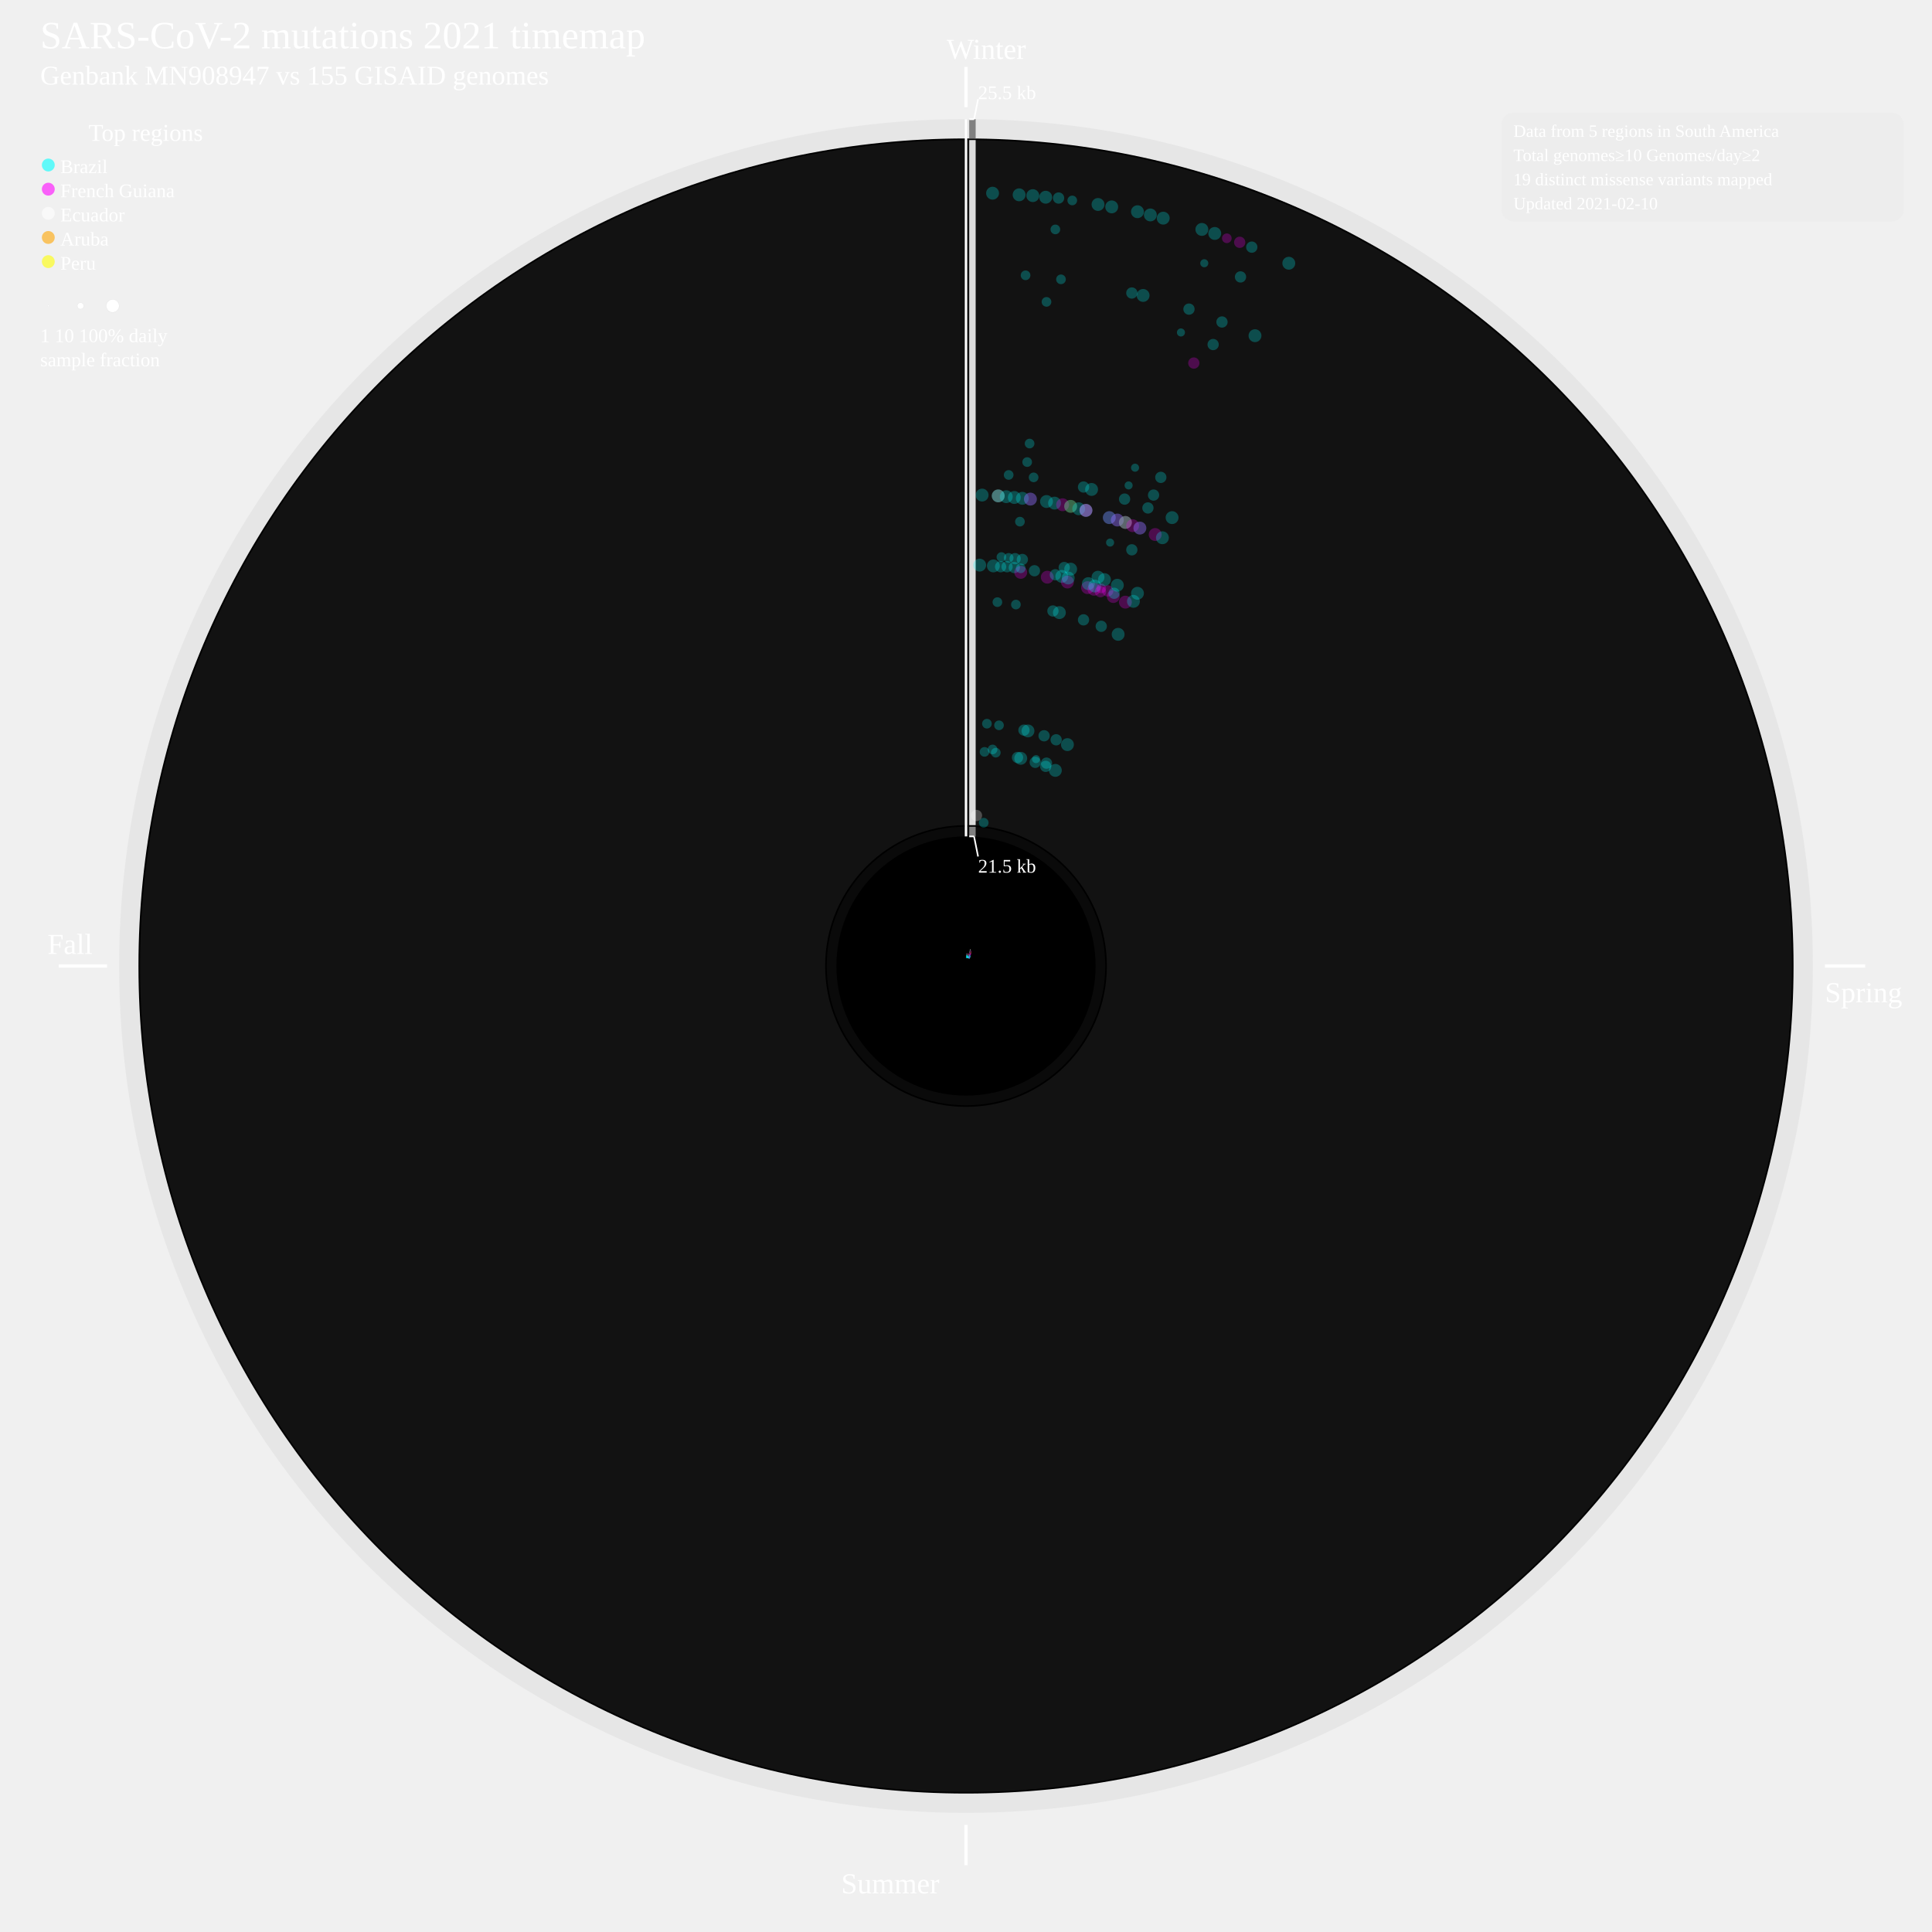
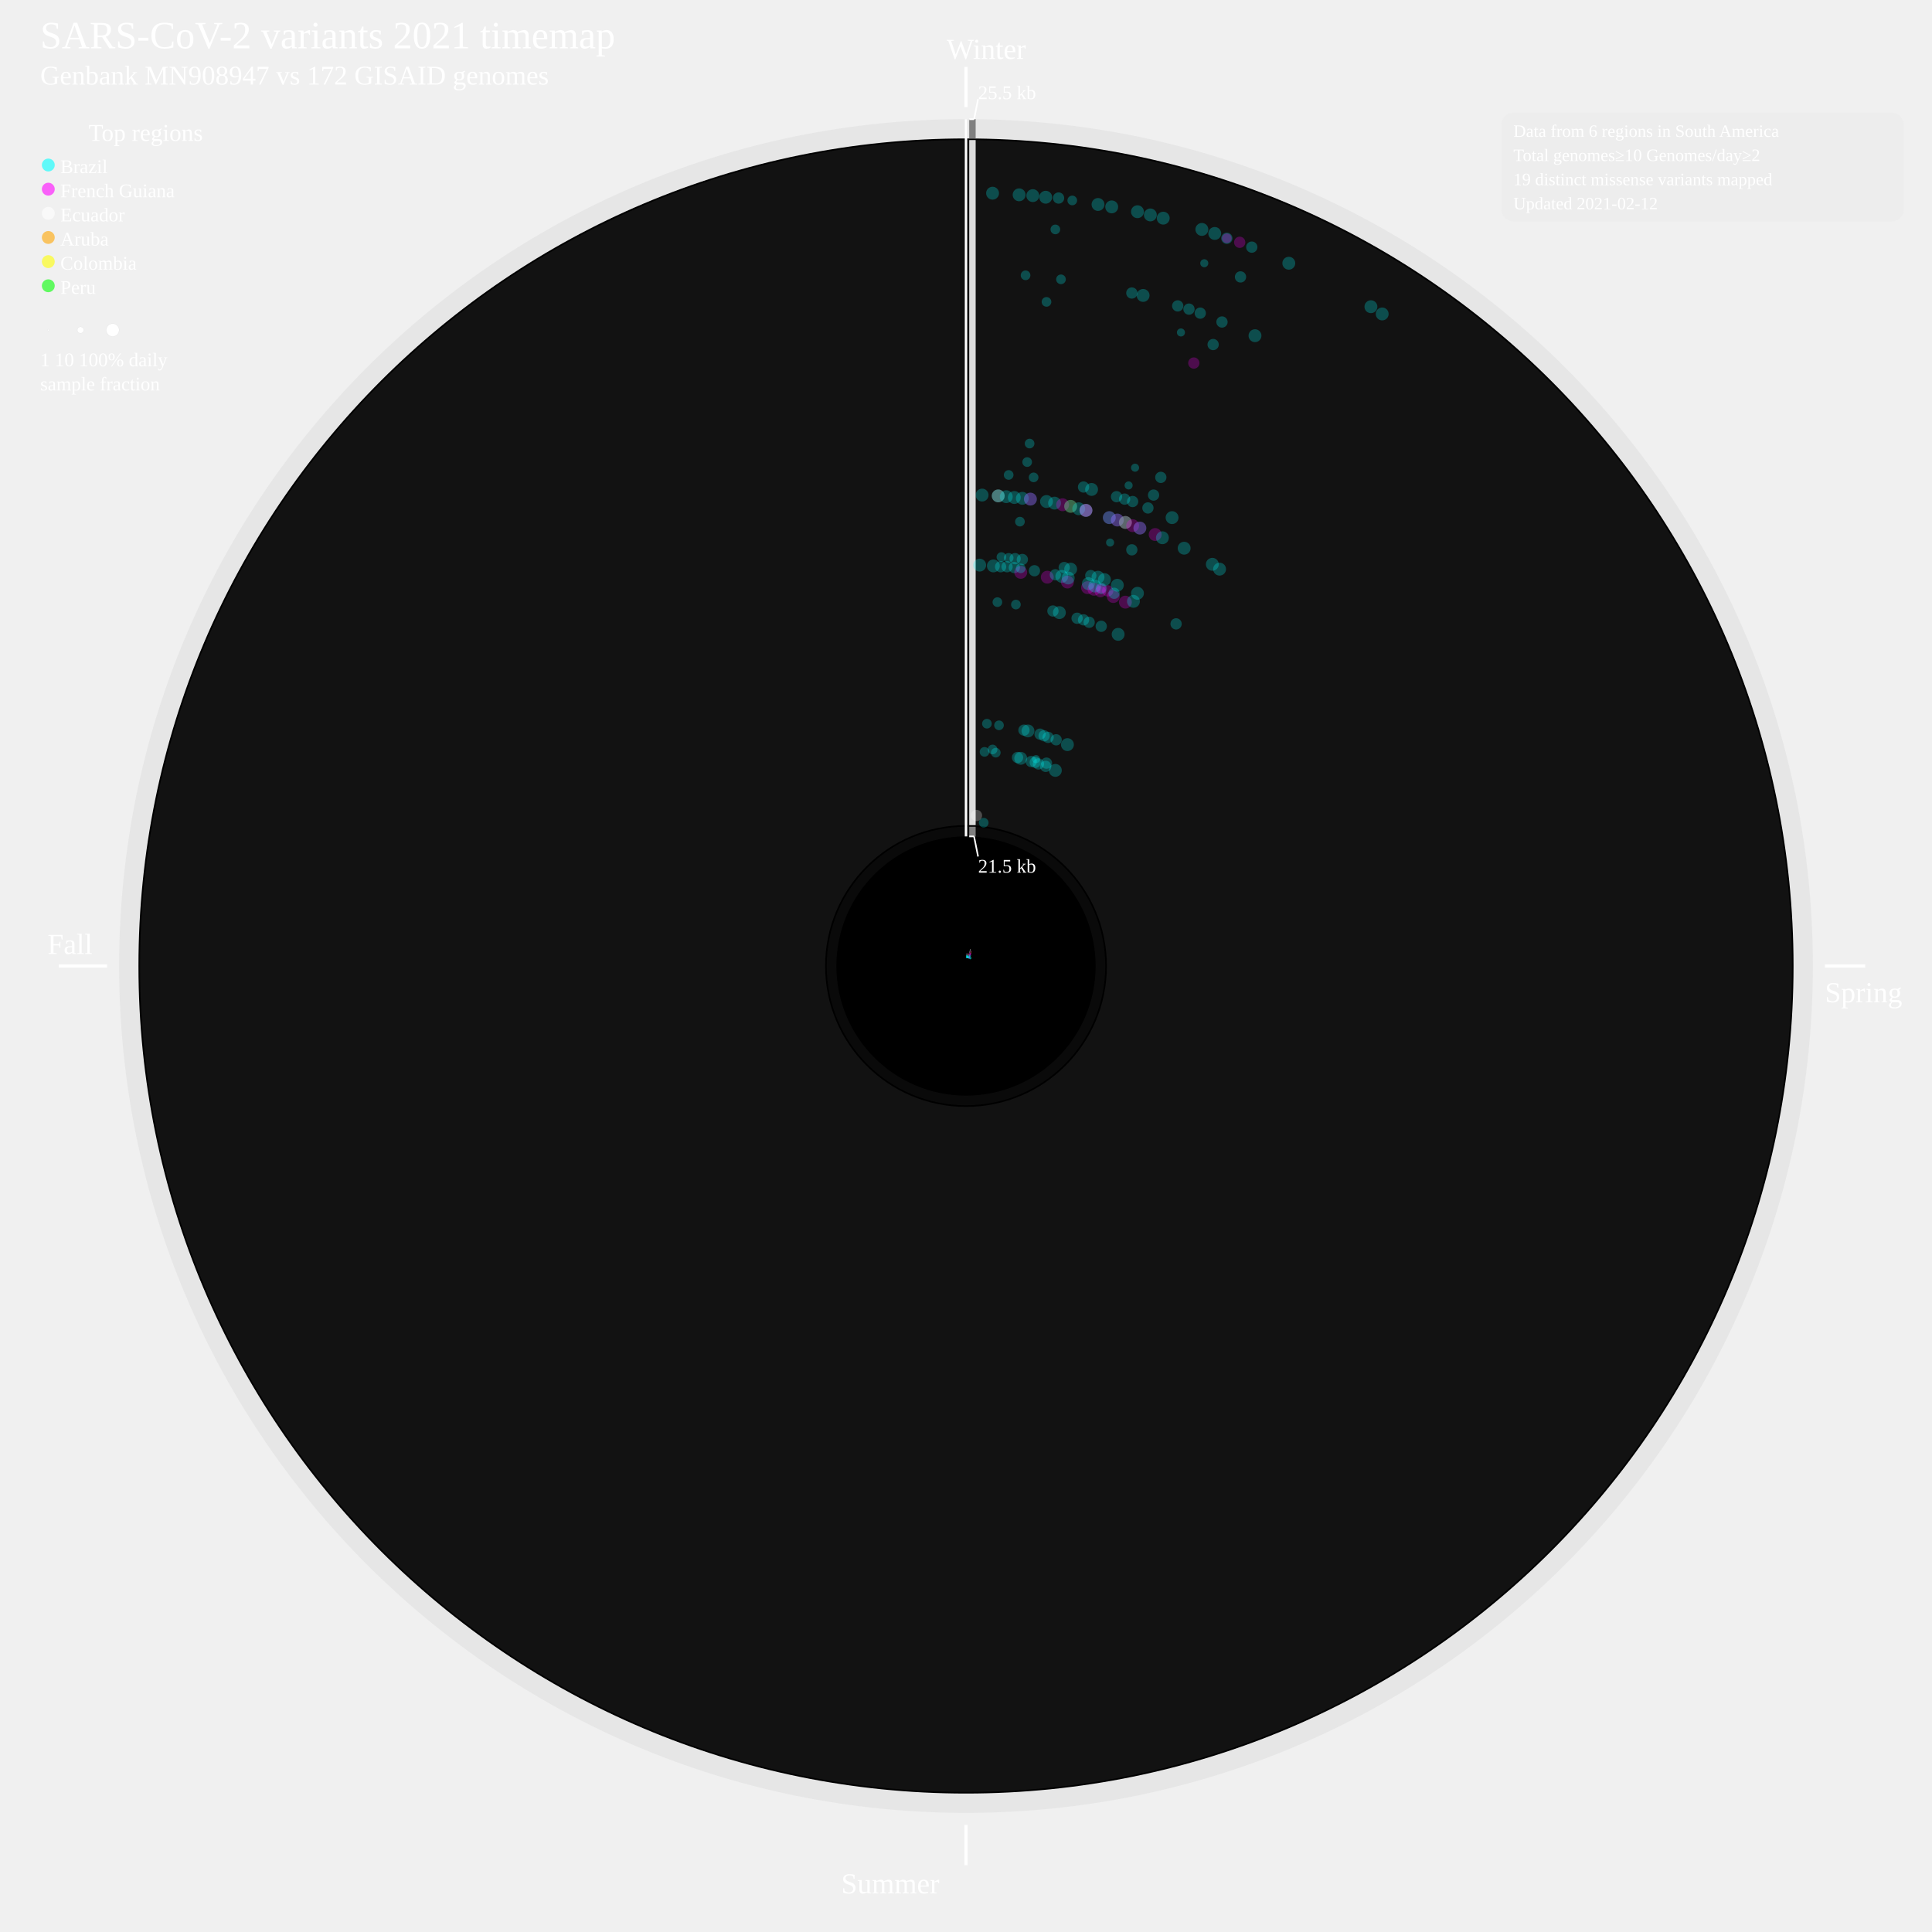
<svg xmlns="http://www.w3.org/2000/svg" width="2400" height="2400" style="background-color:black">
  <defs>
    <style type="text/css">
	.sb {
	stroke-width:0.8;
	stroke-opacity:50%;
	}
	.cv {
	stroke: none;
	fill-opacity:0.25;
	}
	a:link, a:visited {
	cursor: pointer;
	}
	a:hover, a:active {
	outline: dotted 2px yellow;
	}
	g:hover, g:active {
	outline: dotted 2px yellow;
	}
	</style>
  </defs>
  <circle cx="1200" cy="1200" r="1052" style="fill:grey;stroke:black;stroke-width:0;fill-opacity:0.085;" />
  <circle cx="1200" cy="1200" r="1028" style="fill:black;stroke:black;stroke-width:0;fill-opacity:1;" />
  <circle cx="1200" cy="1200" r="1026" style="fill:gainsboro;stroke:black;stroke-width:0;fill-opacity:0.085;" />
  <circle cx="1200" cy="1200" r="175" style="fill:black;stroke:black;stroke-width:0;fill-opacity:1;" />
  <circle cx="1200" cy="1200" r="173" style="fill:grey;stroke:black;stroke-width:0;fill-opacity:0.085;" />
  <circle cx="1200" cy="1200" r="161" style="fill:black;stroke:black;stroke-width:0;fill-opacity:1;" />
  <a href="https://bcgsc.github.io/SARS2_2021">
-     <text font-size="4.0em" x="50" y="60" fill="white">SARS-CoV-2 mutations 2021 timemap</text>
+     <text font-size="4.0em" x="50" y="60" fill="white">SARS-CoV-2 variants 2021 timemap</text>
  </a>
-   <text font-size="2.8em" x="50" y="105" fill="white">Genbank MN908947 vs 155 GISAID genomes</text>
+   <text font-size="2.8em" x="50" y="105" fill="white">Genbank MN908947 vs 172 GISAID genomes</text>
  <line x1="1200" y1="83.131" x2="1200" y2="133.131" style="stroke:white;stroke-width:4" />
  <text font-size="3.0em" x="1176" y="73.131" fill="white">Winter</text>
  <line x1="2267" y1="1200" x2="2317" y2="1200" style="stroke:white;stroke-width:4" />
  <text font-size="3.0em" x="2267" y="1245" fill="white">Spring</text>
  <line x1="1200" y1="2267" x2="1200" y2="2317" style="stroke:white;stroke-width:4" />
  <text font-size="3.0em" x="1045" y="2352" fill="white">Summer</text>
  <line x1="133" y1="1200" x2="73" y2="1200" style="stroke:white;stroke-width:4" />
  <text font-size="3.0em" x="59" y="1185" fill="white">Fall</text>
  <g>
    <line x1="1208" y1="1039" x2="1208" y2="1027" style="stroke:grey;stroke-width:8" />
  </g>
  <g>
    <line x1="1208" y1="1025" x2="1208" y2="174" style="stroke:gainsboro;stroke-width:8" />
  </g>
  <g>
    <line x1="1208" y1="172" x2="1208" y2="148" style="stroke:grey;stroke-width:8" />
  </g>
  <line x1="1200" y1="148.131" x2="1200" y2="1039" style="stroke:white;stroke-width:3" />
  <line x1="1204" y1="148.131" x2="1210" y2="148.131" style="stroke:white;stroke-width:2" />
  <line x1="1210" y1="148.131" x2="1215" y2="123.131" style="stroke:white;stroke-width:2" />
  <line x1="1204" y1="1039" x2="1210" y2="1039" style="stroke:white;stroke-width:2" />
  <line x1="1210" y1="1039" x2="1215" y2="1064" style="stroke:white;stroke-width:2" />
  <text font-size="2.0em" x="1215" y="123.131" fill="white">25.5 kb</text>
  <text font-size="2.0em" x="1215" y="1084" fill="white">21.5 kb</text>
  <text font-size="2.5em" x="110" y="175" fill="white">Top regions</text>
  <circle cx="60" cy="205" r="8" style="fill:cyan;stroke:black;stroke-width:0;fill-opacity:0.6;" />
  <text font-size="2.0em" x="75" y="215" fill="white">Brazil</text>
  <circle cx="60" cy="235" r="8" style="fill:fuchsia;stroke:black;stroke-width:0;fill-opacity:0.6;" />
  <text font-size="2.0em" x="75" y="245" fill="white">French Guiana</text>
  <circle cx="60" cy="265" r="8" style="fill:white;stroke:black;stroke-width:0;fill-opacity:0.6;" />
  <text font-size="2.0em" x="75" y="275" fill="white">Ecuador</text>
  <circle cx="60" cy="295" r="8" style="fill:orange;stroke:black;stroke-width:0;fill-opacity:0.6;" />
  <text font-size="2.0em" x="75" y="305" fill="white">Aruba</text>
  <circle cx="60" cy="325" r="8" style="fill:yellow;stroke:black;stroke-width:0;fill-opacity:0.6;" />
-   <text font-size="2.0em" x="75" y="335" fill="white">Peru</text>
-   <circle cx="60" cy="380" r="1" style="fill:white;stroke:lightgrey;stroke-width:0.2;" />
-   <circle cx="100" cy="380" r="4" style="fill:white;stroke:lightgrey;stroke-width:0.2;" />
-   <circle cx="140" cy="380" r="8" style="fill:white;stroke:lightgrey;stroke-width:0.2;" />
-   <text font-size="2.0em" x="50" y="425" fill="white">1      10        100% daily</text>
-   <text font-size="2.0em" x="50" y="455" fill="white">sample fraction</text>
+   <text font-size="2.0em" x="75" y="335" fill="white">Colombia</text>
+   <circle cx="60" cy="355" r="8" style="fill:lime;stroke:black;stroke-width:0;fill-opacity:0.6;" />
+   <text font-size="2.0em" x="75" y="365" fill="white">Peru</text>
+   <circle cx="60" cy="410" r="1" style="fill:white;stroke:lightgrey;stroke-width:0.2;" />
+   <circle cx="100" cy="410" r="4" style="fill:white;stroke:lightgrey;stroke-width:0.2;" />
+   <circle cx="140" cy="410" r="8" style="fill:white;stroke:lightgrey;stroke-width:0.2;" />
+   <text font-size="2.0em" x="50" y="455" fill="white">1      10        100% daily</text>
+   <text font-size="2.0em" x="50" y="485" fill="white">sample fraction</text>
  <g>
    <line x1="1200.3" y1="1190.0" x2="1200.5" y2="1186.9" style="stroke:cyan;" class="sb" />
  </g>
  <g>
    <circle cx="1217" cy="702" r="8" style="fill:cyan;" class="cv" />
  </g>
  <g>
    <circle cx="1220" cy="615" r="8" style="fill:cyan;" class="cv" />
  </g>
  <g>
    <circle cx="1233" cy="240" r="8" style="fill:cyan;" class="cv" />
  </g>
  <g>
    <line x1="1200.7" y1="1190.0" x2="1200.9" y2="1186.9" style="stroke:cyan;" class="sb" />
  </g>
  <g>
    <line x1="1200.9" y1="1186.9" x2="1201.1" y2="1184.2" style="stroke:white;" class="sb" />
  </g>
  <g>
    <circle cx="1213" cy="1013" r="7" style="fill:white;" class="cv" />
  </g>
  <g>
    <circle cx="1234" cy="703" r="8" style="fill:cyan;" class="cv" />
  </g>
  <g>
    <circle cx="1240" cy="616" r="8" style="fill:cyan;" class="cv" />
  </g>
  <g>
    <circle cx="1240" cy="616" r="8" style="fill:white;" class="cv" />
  </g>
  <g>
    <circle cx="1266" cy="242" r="8" style="fill:cyan;" class="cv" />
  </g>
  <g>
    <line x1="1200.9" y1="1190.0" x2="1201.2" y2="1186.2" style="stroke:cyan;" class="sb" />
  </g>
  <g>
    <circle cx="1223" cy="934" r="6" style="fill:cyan;" class="cv" />
  </g>
  <g>
    <circle cx="1226" cy="899" r="6" style="fill:cyan;" class="cv" />
  </g>
  <g>
    <circle cx="1239" cy="748" r="6" style="fill:cyan;" class="cv" />
  </g>
  <g>
    <circle cx="1243" cy="704" r="7" style="fill:cyan;" class="cv" />
  </g>
  <g>
    <circle cx="1244" cy="692" r="6" style="fill:cyan;" class="cv" />
  </g>
  <g>
    <circle cx="1250" cy="617" r="8" style="fill:cyan;" class="cv" />
  </g>
  <g>
    <circle cx="1253" cy="590" r="6" style="fill:cyan;" class="cv" />
  </g>
  <g>
    <circle cx="1274" cy="342" r="6" style="fill:cyan;" class="cv" />
  </g>
  <g>
    <circle cx="1283" cy="243" r="8" style="fill:cyan;" class="cv" />
  </g>
  <g>
    <line x1="1201.0" y1="1190.1" x2="1201.4" y2="1186.6" style="stroke:cyan;" class="sb" />
  </g>
  <g>
    <circle cx="1251" cy="704" r="7" style="fill:cyan;" class="cv" />
  </g>
  <g>
    <circle cx="1253" cy="693" r="6" style="fill:cyan;" class="cv" />
  </g>
  <g>
    <circle cx="1260" cy="618" r="8" style="fill:cyan;" class="cv" />
  </g>
  <g>
    <circle cx="1299" cy="245" r="8" style="fill:cyan;" class="cv" />
  </g>
  <g>
    <line x1="1201.2" y1="1190.1" x2="1201.7" y2="1186.3" style="stroke:cyan;" class="sb" />
  </g>
  <g>
    <circle cx="1222" cy="1022" r="6" style="fill:cyan;" class="cv" />
  </g>
  <g>
    <circle cx="1233" cy="931" r="6" style="fill:cyan;" class="cv" />
  </g>
  <g>
    <circle cx="1260" cy="705" r="7" style="fill:cyan;" class="cv" />
  </g>
  <g>
    <circle cx="1261" cy="694" r="7" style="fill:cyan;" class="cv" />
  </g>
  <g>
    <circle cx="1267" cy="648" r="6" style="fill:cyan;" class="cv" />
  </g>
  <g>
    <circle cx="1270" cy="619" r="8" style="fill:cyan;" class="cv" />
  </g>
  <g>
    <circle cx="1276" cy="574" r="6" style="fill:cyan;" class="cv" />
  </g>
  <g>
    <circle cx="1279" cy="551" r="6" style="fill:cyan;" class="cv" />
  </g>
  <g>
    <circle cx="1300" cy="375" r="6" style="fill:cyan;" class="cv" />
  </g>
  <g>
    <circle cx="1311" cy="285" r="6" style="fill:cyan;" class="cv" />
  </g>
  <g>
    <circle cx="1315" cy="246" r="7" style="fill:cyan;" class="cv" />
  </g>
  <g>
    <line x1="1201.4" y1="1190.1" x2="1201.9" y2="1186.6" style="stroke:cyan;" class="sb" />
  </g>
  <g>
    <line x1="1201.9" y1="1186.6" x2="1202.1" y2="1184.5" style="stroke:fuchsia;" class="sb" />
  </g>
  <g>
    <circle cx="1237" cy="935" r="6" style="fill:cyan;" class="cv" />
  </g>
  <g>
    <circle cx="1241" cy="901" r="6" style="fill:cyan;" class="cv" />
  </g>
  <g>
    <circle cx="1262" cy="751" r="6" style="fill:cyan;" class="cv" />
  </g>
  <g>
    <circle cx="1268" cy="711" r="8" style="fill:fuchsia;" class="cv" />
  </g>
  <g>
    <circle cx="1268" cy="706" r="6" style="fill:cyan;" class="cv" />
  </g>
  <g>
    <circle cx="1270" cy="695" r="7" style="fill:cyan;" class="cv" />
  </g>
  <g>
    <circle cx="1280" cy="620" r="8" style="fill:cyan;" class="cv" />
  </g>
  <g>
    <circle cx="1280" cy="620" r="8" style="fill:fuchsia;" class="cv" />
  </g>
  <g>
    <circle cx="1284" cy="593" r="6" style="fill:cyan;" class="cv" />
  </g>
  <g>
    <circle cx="1318" cy="347" r="6" style="fill:cyan;" class="cv" />
  </g>
  <g>
    <circle cx="1332" cy="249" r="6" style="fill:cyan;" class="cv" />
  </g>
  <g>
    <line x1="1201.7" y1="1190.1" x2="1202.2" y2="1187.5" style="stroke:cyan;" class="sb" />
  </g>
  <g>
    <circle cx="1285" cy="709" r="7" style="fill:cyan;" class="cv" />
  </g>
  <g>
    <circle cx="1300" cy="623" r="8" style="fill:cyan;" class="cv" />
  </g>
  <g>
    <circle cx="1364" cy="254" r="8" style="fill:cyan;" class="cv" />
  </g>
  <g>
    <line x1="1201.9" y1="1190.2" x2="1202.3" y2="1188.1" style="stroke:cyan;" class="sb" />
  </g>
  <g>
    <circle cx="1310" cy="625" r="8" style="fill:cyan;" class="cv" />
  </g>
  <g>
    <circle cx="1381" cy="257" r="8" style="fill:cyan;" class="cv" />
  </g>
  <g>
    <line x1="1202.1" y1="1190.2" x2="1202.5" y2="1188.1" style="stroke:fuchsia;" class="sb" />
  </g>
  <g>
    <circle cx="1301" cy="717" r="8" style="fill:fuchsia;" class="cv" />
  </g>
  <g>
    <circle cx="1320" cy="627" r="8" style="fill:fuchsia;" class="cv" />
  </g>
  <g>
    <line x1="1202.2" y1="1190.2" x2="1202.8" y2="1187.6" style="stroke:cyan;" class="sb" />
  </g>
  <g>
    <line x1="1202.8" y1="1187.6" x2="1203.5" y2="1184.5" style="stroke:orange;" class="sb" />
  </g>
  <g>
    <circle cx="1311" cy="714" r="7" style="fill:cyan;" class="cv" />
  </g>
  <g>
    <circle cx="1330" cy="629" r="8" style="fill:orange;" class="cv" />
  </g>
  <g>
    <circle cx="1330" cy="629" r="8" style="fill:cyan;" class="cv" />
  </g>
  <g>
    <circle cx="1413" cy="263" r="8" style="fill:cyan;" class="cv" />
  </g>
  <g>
    <line x1="1202.4" y1="1190.3" x2="1203.0" y2="1187.7" style="stroke:cyan;" class="sb" />
  </g>
  <g>
    <circle cx="1264" cy="941" r="7" style="fill:cyan;" class="cv" />
  </g>
  <g>
    <circle cx="1272" cy="907" r="7" style="fill:cyan;" class="cv" />
  </g>
  <g>
    <circle cx="1308" cy="759" r="7" style="fill:cyan;" class="cv" />
  </g>
  <g>
    <circle cx="1319" cy="716" r="8" style="fill:cyan;" class="cv" />
  </g>
  <g>
    <circle cx="1322" cy="705" r="7" style="fill:cyan;" class="cv" />
  </g>
  <g>
    <circle cx="1340" cy="632" r="8" style="fill:cyan;" class="cv" />
  </g>
  <g>
    <circle cx="1346" cy="605" r="7" style="fill:cyan;" class="cv" />
  </g>
  <g>
    <circle cx="1406" cy="364" r="7" style="fill:cyan;" class="cv" />
  </g>
  <g>
    <circle cx="1429" cy="267" r="8" style="fill:cyan;" class="cv" />
  </g>
  <g>
    <line x1="1202.6" y1="1190.3" x2="1203.7" y2="1186.0" style="stroke:cyan;" class="sb" />
  </g>
  <g>
    <line x1="1203.7" y1="1186.0" x2="1204.4" y2="1183.4" style="stroke:fuchsia;" class="sb" />
  </g>
  <g>
    <line x1="1204.4" y1="1183.4" x2="1205.5" y2="1179.0" style="stroke:white;" class="sb" />
  </g>
  <g>
    <circle cx="1268" cy="942" r="8" style="fill:cyan;" class="cv" />
  </g>
  <g>
    <circle cx="1277" cy="908" r="8" style="fill:cyan;" class="cv" />
  </g>
  <g>
    <circle cx="1316" cy="761" r="8" style="fill:cyan;" class="cv" />
  </g>
  <g>
    <circle cx="1326" cy="723" r="8" style="fill:fuchsia;" class="cv" />
  </g>
  <g>
    <circle cx="1327" cy="718" r="8" style="fill:cyan;" class="cv" />
  </g>
  <g>
    <circle cx="1330" cy="707" r="8" style="fill:cyan;" class="cv" />
  </g>
  <g>
    <circle cx="1349" cy="634" r="8" style="fill:white;" class="cv" />
  </g>
  <g>
    <circle cx="1349" cy="634" r="8" style="fill:cyan;" class="cv" />
  </g>
  <g>
    <circle cx="1349" cy="634" r="8" style="fill:fuchsia;" class="cv" />
  </g>
  <g>
    <circle cx="1356" cy="608" r="8" style="fill:cyan;" class="cv" />
  </g>
  <g>
    <circle cx="1420" cy="367" r="8" style="fill:cyan;" class="cv" />
  </g>
  <g>
    <circle cx="1445" cy="271" r="8" style="fill:cyan;" class="cv" />
  </g>
  <g>
-     <line x1="1203.0" y1="1190.5" x2="1203.7" y2="1188.4" style="stroke:cyan;" class="sb" />
-   </g>
-   <g>
-     <line x1="1203.7" y1="1188.4" x2="1204.7" y2="1185.4" style="stroke:fuchsia;" class="sb" />
+     <line x1="1203.0" y1="1190.5" x2="1203.9" y2="1187.9" style="stroke:cyan;" class="sb" />
+   </g>
+   <g>
+     <line x1="1203.9" y1="1187.9" x2="1204.8" y2="1184.9" style="stroke:fuchsia;" class="sb" />
+   </g>
+   <g>
+     <circle cx="1281" cy="946" r="7" style="fill:cyan;" class="cv" />
+   </g>
+   <g>
+     <circle cx="1292" cy="912" r="7" style="fill:cyan;" class="cv" />
+   </g>
+   <g>
+     <circle cx="1338" cy="768" r="7" style="fill:cyan;" class="cv" />
  </g>
  <g>
    <circle cx="1351" cy="730" r="8" style="fill:fuchsia;" class="cv" />
  </g>
  <g>
    <circle cx="1352" cy="725" r="8" style="fill:cyan;" class="cv" />
  </g>
  <g>
+     <circle cx="1355" cy="715" r="7" style="fill:cyan;" class="cv" />
+   </g>
+   <g>
    <circle cx="1378" cy="643" r="8" style="fill:fuchsia;" class="cv" />
  </g>
  <g>
    <circle cx="1378" cy="643" r="8" style="fill:cyan;" class="cv" />
  </g>
  <g>
+     <circle cx="1387" cy="617" r="7" style="fill:cyan;" class="cv" />
+   </g>
+   <g>
+     <circle cx="1463" cy="380" r="7" style="fill:cyan;" class="cv" />
+   </g>
+   <g>
    <circle cx="1493" cy="285" r="8" style="fill:cyan;" class="cv" />
  </g>
  <g>
    <line x1="1203.2" y1="1190.5" x2="1205.0" y2="1185.3" style="stroke:cyan;" class="sb" />
  </g>
  <g>
    <line x1="1205.0" y1="1185.3" x2="1206.4" y2="1181.0" style="stroke:fuchsia;" class="sb" />
  </g>
  <g>
    <circle cx="1286" cy="947" r="7" style="fill:cyan;" class="cv" />
  </g>
  <g>
    <circle cx="1287" cy="943" r="5" style="fill:cyan;" class="cv" />
  </g>
  <g>
    <circle cx="1297" cy="914" r="7" style="fill:cyan;" class="cv" />
  </g>
  <g>
    <circle cx="1346" cy="770" r="7" style="fill:cyan;" class="cv" />
  </g>
  <g>
    <circle cx="1359" cy="732" r="8" style="fill:fuchsia;" class="cv" />
  </g>
  <g>
    <circle cx="1360" cy="728" r="8" style="fill:cyan;" class="cv" />
  </g>
  <g>
    <circle cx="1364" cy="717" r="8" style="fill:cyan;" class="cv" />
  </g>
  <g>
    <circle cx="1379" cy="674" r="5" style="fill:cyan;" class="cv" />
  </g>
  <g>
    <circle cx="1388" cy="646" r="8" style="fill:cyan;" class="cv" />
  </g>
  <g>
    <circle cx="1388" cy="646" r="8" style="fill:fuchsia;" class="cv" />
  </g>
  <g>
    <circle cx="1397" cy="620" r="7" style="fill:cyan;" class="cv" />
  </g>
  <g>
    <circle cx="1402" cy="603" r="5" style="fill:cyan;" class="cv" />
  </g>
  <g>
    <circle cx="1410" cy="581" r="5" style="fill:cyan;" class="cv" />
  </g>
  <g>
    <circle cx="1467" cy="413" r="5" style="fill:cyan;" class="cv" />
  </g>
  <g>
    <circle cx="1477" cy="384" r="7" style="fill:cyan;" class="cv" />
  </g>
  <g>
    <circle cx="1496" cy="327" r="5" style="fill:cyan;" class="cv" />
  </g>
  <g>
    <circle cx="1509" cy="290" r="8" style="fill:cyan;" class="cv" />
  </g>
  <g>
-     <line x1="1203.4" y1="1190.6" x2="1204.1" y2="1188.6" style="stroke:cyan;" class="sb" />
-   </g>
-   <g>
-     <line x1="1204.1" y1="1188.6" x2="1205.4" y2="1185.0" style="stroke:fuchsia;" class="sb" />
-   </g>
-   <g>
-     <line x1="1205.4" y1="1185.0" x2="1206.3" y2="1182.4" style="stroke:orange;" class="sb" />
+     <line x1="1203.4" y1="1190.6" x2="1204.3" y2="1188.0" style="stroke:cyan;" class="sb" />
+   </g>
+   <g>
+     <line x1="1204.3" y1="1188.0" x2="1205.6" y2="1184.5" style="stroke:fuchsia;" class="sb" />
+   </g>
+   <g>
+     <line x1="1205.6" y1="1184.5" x2="1206.5" y2="1181.9" style="stroke:orange;" class="sb" />
+   </g>
+   <g>
+     <circle cx="1290" cy="949" r="7" style="fill:cyan;" class="cv" />
+   </g>
+   <g>
+     <circle cx="1302" cy="916" r="7" style="fill:cyan;" class="cv" />
+   </g>
+   <g>
+     <circle cx="1353" cy="773" r="7" style="fill:cyan;" class="cv" />
  </g>
  <g>
    <circle cx="1367" cy="735" r="7" style="fill:fuchsia;" class="cv" />
  </g>
  <g>
+     <circle cx="1368" cy="731" r="7" style="fill:cyan;" class="cv" />
+   </g>
+   <g>
    <circle cx="1368" cy="731" r="6" style="fill:fuchsia;" class="cv" />
  </g>
  <g>
    <circle cx="1372" cy="720" r="8" style="fill:cyan;" class="cv" />
  </g>
  <g>
    <circle cx="1398" cy="649" r="8" style="fill:fuchsia;" class="cv" />
  </g>
  <g>
    <circle cx="1398" cy="649" r="8" style="fill:orange;" class="cv" />
  </g>
  <g>
    <circle cx="1398" cy="649" r="8" style="fill:cyan;" class="cv" />
  </g>
  <g>
+     <circle cx="1407" cy="623" r="7" style="fill:cyan;" class="cv" />
+   </g>
+   <g>
+     <circle cx="1491" cy="389" r="7" style="fill:cyan;" class="cv" />
+   </g>
+   <g>
+     <circle cx="1524" cy="296" r="7" style="fill:cyan;" class="cv" />
+   </g>
+   <g>
    <circle cx="1524" cy="296" r="6" style="fill:fuchsia;" class="cv" />
  </g>
  <g>
    <line x1="1203.5" y1="1190.6" x2="1204.5" y2="1188.1" style="stroke:fuchsia;" class="sb" />
  </g>
  <g>
    <circle cx="1376" cy="734" r="7" style="fill:fuchsia;" class="cv" />
  </g>
  <g>
    <circle cx="1407" cy="653" r="8" style="fill:fuchsia;" class="cv" />
  </g>
  <g>
    <circle cx="1483" cy="451" r="7" style="fill:fuchsia;" class="cv" />
  </g>
  <g>
    <circle cx="1540" cy="301" r="7" style="fill:fuchsia;" class="cv" />
  </g>
  <g>
    <line x1="1203.7" y1="1190.7" x2="1205.2" y2="1186.9" style="stroke:cyan;" class="sb" />
  </g>
  <g>
    <line x1="1205.2" y1="1186.9" x2="1206.4" y2="1184.0" style="stroke:fuchsia;" class="sb" />
  </g>
  <g>
    <circle cx="1299" cy="952" r="7" style="fill:cyan;" class="cv" />
  </g>
  <g>
    <circle cx="1300" cy="948" r="7" style="fill:cyan;" class="cv" />
  </g>
  <g>
    <circle cx="1312" cy="919" r="7" style="fill:cyan;" class="cv" />
  </g>
  <g>
    <circle cx="1368" cy="778" r="7" style="fill:cyan;" class="cv" />
  </g>
  <g>
    <circle cx="1383" cy="741" r="8" style="fill:fuchsia;" class="cv" />
  </g>
  <g>
    <circle cx="1384" cy="737" r="7" style="fill:cyan;" class="cv" />
  </g>
  <g>
    <circle cx="1388" cy="727" r="8" style="fill:cyan;" class="cv" />
  </g>
  <g>
    <circle cx="1406" cy="683" r="7" style="fill:cyan;" class="cv" />
  </g>
  <g>
    <circle cx="1416" cy="656" r="8" style="fill:cyan;" class="cv" />
  </g>
  <g>
    <circle cx="1416" cy="656" r="8" style="fill:fuchsia;" class="cv" />
  </g>
  <g>
    <circle cx="1426" cy="631" r="7" style="fill:cyan;" class="cv" />
  </g>
  <g>
    <circle cx="1433" cy="615" r="7" style="fill:cyan;" class="cv" />
  </g>
  <g>
    <circle cx="1442" cy="593" r="7" style="fill:cyan;" class="cv" />
  </g>
  <g>
    <circle cx="1507" cy="428" r="7" style="fill:cyan;" class="cv" />
  </g>
  <g>
    <circle cx="1518" cy="400" r="7" style="fill:cyan;" class="cv" />
  </g>
  <g>
    <circle cx="1541" cy="344" r="7" style="fill:cyan;" class="cv" />
  </g>
  <g>
    <circle cx="1555" cy="307" r="7" style="fill:cyan;" class="cv" />
  </g>
  <g>
    <line x1="1204.0" y1="1190.8" x2="1205.3" y2="1188.0" style="stroke:fuchsia;" class="sb" />
  </g>
  <g>
    <circle cx="1398" cy="748" r="8" style="fill:fuchsia;" class="cv" />
  </g>
  <g>
    <circle cx="1435" cy="664" r="8" style="fill:fuchsia;" class="cv" />
  </g>
  <g>
-     <line x1="1204.2" y1="1190.9" x2="1205.9" y2="1187.2" style="stroke:cyan;" class="sb" />
+     <line x1="1204.2" y1="1190.9" x2="1206.0" y2="1186.8" style="stroke:cyan;" class="sb" />
  </g>
  <g>
    <circle cx="1311" cy="957" r="8" style="fill:cyan;" class="cv" />
  </g>
  <g>
    <circle cx="1326" cy="925" r="8" style="fill:cyan;" class="cv" />
  </g>
  <g>
    <circle cx="1389" cy="788" r="8" style="fill:cyan;" class="cv" />
  </g>
  <g>
    <circle cx="1408" cy="747" r="8" style="fill:cyan;" class="cv" />
  </g>
  <g>
    <circle cx="1413" cy="737" r="8" style="fill:cyan;" class="cv" />
  </g>
  <g>
    <circle cx="1444" cy="668" r="8" style="fill:cyan;" class="cv" />
  </g>
  <g>
    <circle cx="1456" cy="643" r="8" style="fill:cyan;" class="cv" />
  </g>
  <g>
    <circle cx="1559" cy="417" r="8" style="fill:cyan;" class="cv" />
  </g>
  <g>
    <circle cx="1601" cy="327" r="8" style="fill:cyan;" class="cv" />
  </g>
+   <g>
+     <line x1="1204.6" y1="1191.1" x2="1205.6" y2="1189.2" style="stroke:cyan;" class="sb" />
+   </g>
+   <g>
+     <circle cx="1471" cy="681" r="8" style="fill:cyan;" class="cv" />
+   </g>
+   <g>
+     <line x1="1205.2" y1="1191.5" x2="1206.7" y2="1189.2" style="stroke:cyan;" class="sb" />
+   </g>
+   <g>
+     <circle cx="1461" cy="775" r="7" style="fill:cyan;" class="cv" />
+   </g>
+   <g>
+     <circle cx="1506" cy="701" r="8" style="fill:cyan;" class="cv" />
+   </g>
+   <g>
+     <circle cx="1703" cy="381" r="8" style="fill:cyan;" class="cv" />
+   </g>
+   <g>
+     <line x1="1205.4" y1="1191.6" x2="1206.5" y2="1189.8" style="stroke:cyan;" class="sb" />
+   </g>
+   <g>
+     <circle cx="1515" cy="707" r="8" style="fill:cyan;" class="cv" />
+   </g>
+   <g>
+     <circle cx="1717" cy="390" r="8" style="fill:cyan;" class="cv" />
+   </g>
  <rect x="1865" y="140" width="500" height="135" rx="15" style="fill:gainsboro;stroke-width:0;fill-opacity:0.15;" />
-   <text font-size="1.8em" x="1880" y="170" fill="white">Data from 5 regions in South America</text>
+   <text font-size="1.8em" x="1880" y="170" fill="white">Data from 6 regions in South America</text>
  <text font-size="1.8em" x="1880" y="200" fill="white">Total genomes≥10  Genomes/day≥2</text>
  <text font-size="1.8em" x="1880" y="230" fill="white">19 distinct missense variants mapped</text>
-   <text font-size="1.8em" x="1880" y="260" fill="white">Updated 2021-02-10</text>
+   <text font-size="1.8em" x="1880" y="260" fill="white">Updated 2021-02-12</text>
</svg>
